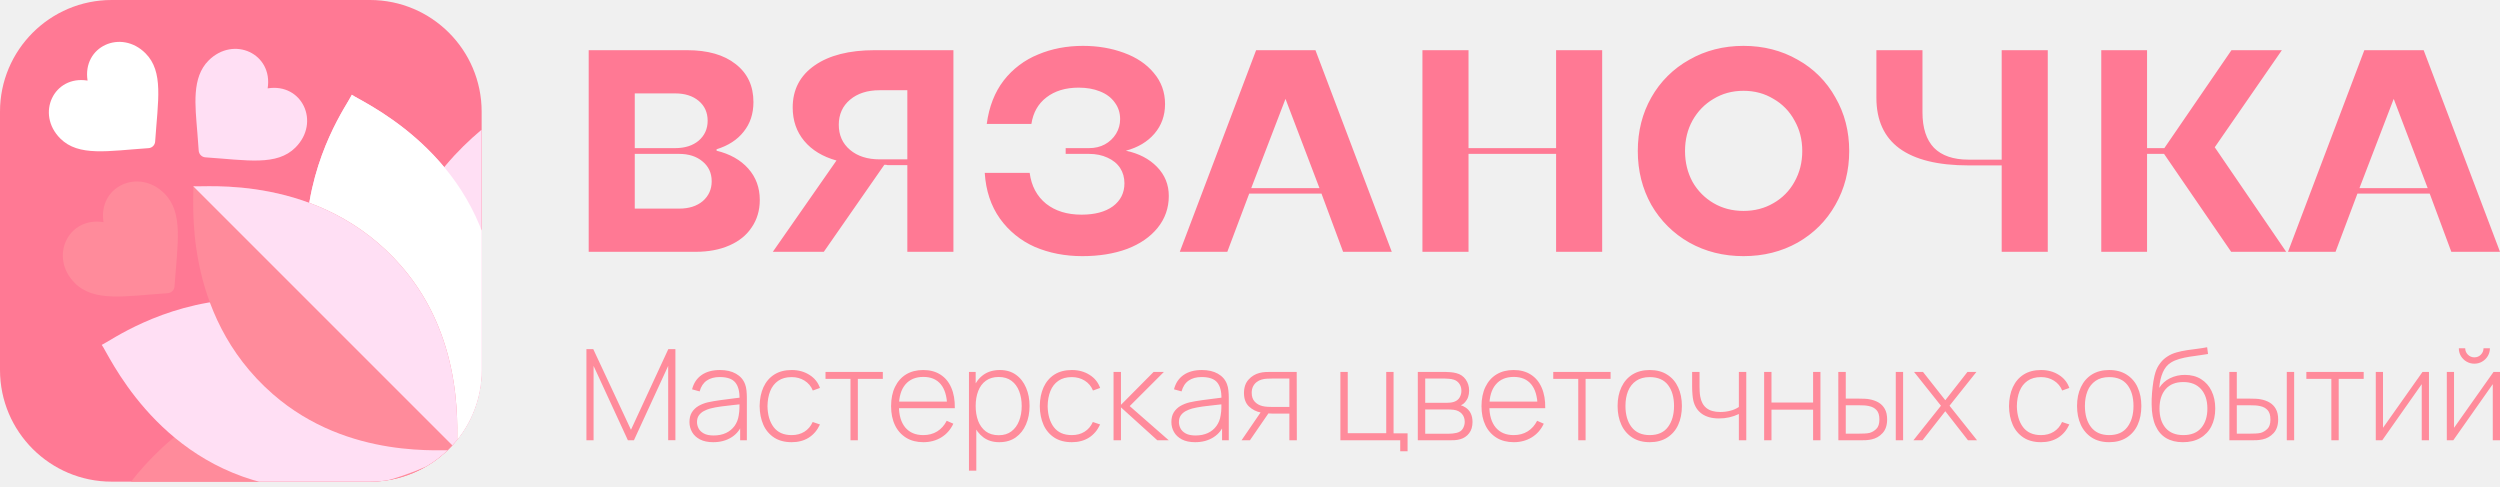
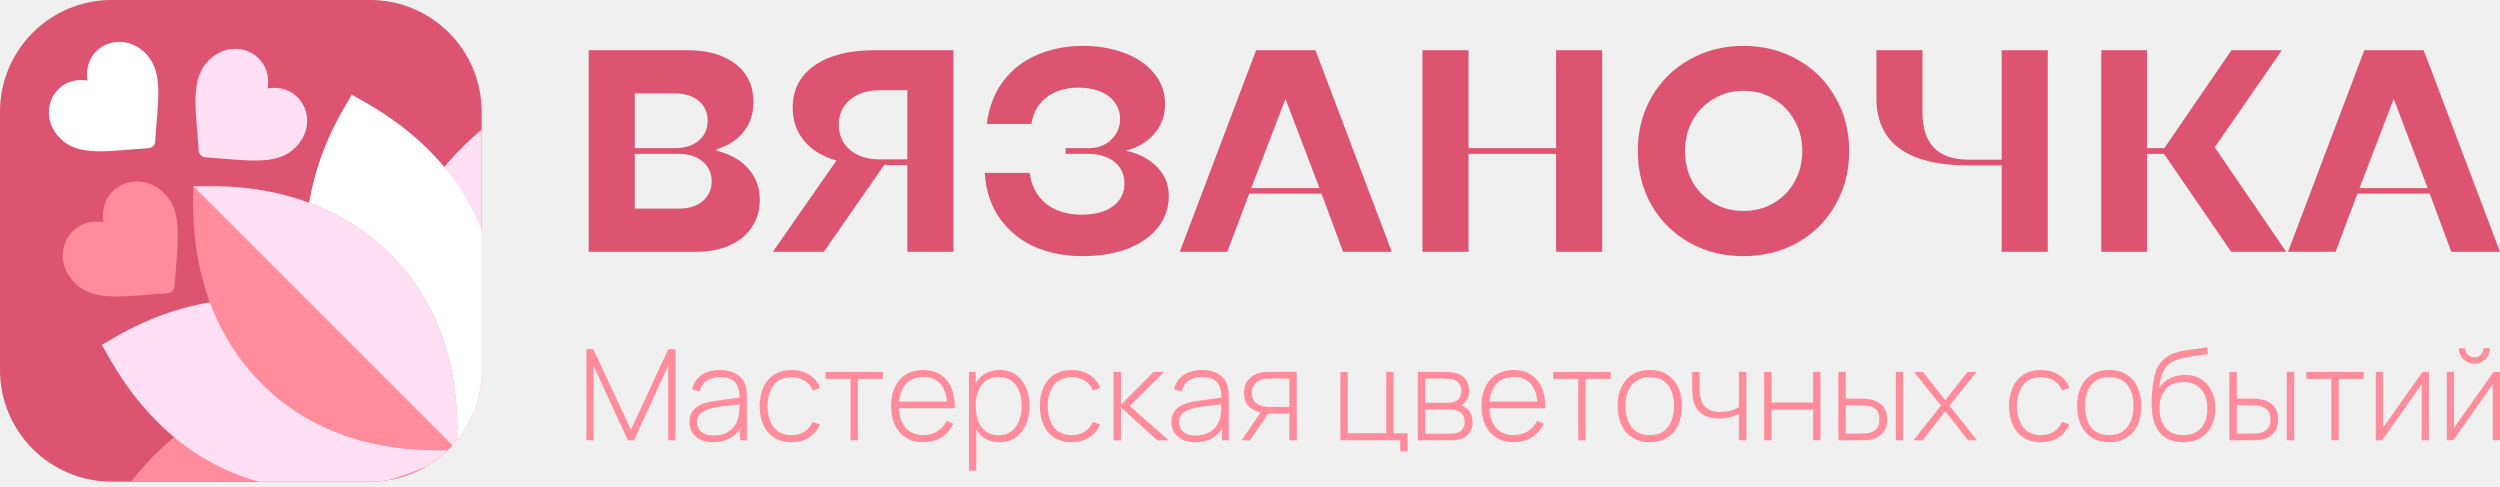
<svg xmlns="http://www.w3.org/2000/svg" width="324" height="63" fill="none">
  <g clip-path="url(#a)">
-     <rect width="62.422" height="62.422" fill="#FF7994" rx="14.475" />
+     <rect width="62.422" height="62.422" fill="#DD5470" rx="14.475" />
    <path fill="#FF8B9B" d="M69.787 11.885c.428 1.163 9.747 13.367 4.372 28.696-2.488 7.097-7.675 13.458-14.894 17.78-4.237 7.075-10.529 12.352-17.78 14.893-15.346 5.382-27.551-3.951-28.695-4.372.56-.786 4.17-8.652 12.418-14.177L55.61 24.303c5.523-8.246 13.4-11.863 14.177-12.418Z" />
    <path fill="#FFDFF4" d="M69.787 11.885c.428 1.163 9.747 13.367 4.372 28.696-2.488 7.097-7.675 13.458-14.894 17.78L40.41 39.504l15.201-15.2c5.523-8.247 13.4-11.864 14.177-12.42Z" />
    <path fill="#FFDFF4" d="M63.805 34.67c2.596 13.129-4.383 23.29-4.535 23.695-.383.143-10.648 7.115-23.696 4.536-15.593-3.083-21.595-17.243-22.39-18.202 1.072-.494 7.587-5.257 17.28-5.898l9.242-9.242c.644-9.745 5.355-16.1 5.898-17.28.942.78 15.112 6.762 18.201 22.39Z" />
    <path fill="#fff" d="M63.805 34.67c2.596 13.129-4.383 23.29-4.535 23.695L35.085 34.18l4.62-4.62c.645-9.746 5.356-16.102 5.899-17.28.942.78 15.112 6.76 18.201 22.39Z" />
    <path fill="#FF8B9B" d="M25.04 24.136c.203 1.19-1.694 16.449 10.315 26.937 9.9 8.644 22.308 7.097 23.915 7.292-.196-1.612 1.353-14.012-7.292-23.915C41.486 22.438 26.237 24.34 25.04 24.136Z" />
    <path fill="#FFDFF4" d="M51.978 34.45c8.645 9.903 7.096 22.303 7.292 23.915L25.04 24.136c1.197.203 16.446-1.698 26.938 10.314Z" />
    <path fill="#FF8B9B" d="M22.622 37.104a.96.96 0 0 1-.898.895c-5.5.373-9.518 1.185-12.024-1.312-3.372-3.372-.876-8.644 3.714-7.893-.73-4.667 4.572-7.049 7.893-3.717 2.498 2.499 1.692 6.457 1.315 12.027Z" />
    <path fill="#fff" d="M20.107 18.349a.913.913 0 0 1-.854.851c-5.232.355-9.054 1.128-11.438-1.248-3.208-3.208-.834-8.223 3.533-7.508-.695-4.44 4.349-6.706 7.508-3.536 2.377 2.377 1.61 6.142 1.251 11.44Z" />
    <path fill="#FFDFF4" d="M38.292 19.116c-2.42 2.42-6.275 1.641-11.67 1.276a.937.937 0 0 1-.87-.87c-.059-.854-.123-1.667-.179-2.385l-.002-.003c-.275-3.456-.744-7.087 1.456-9.287 3.255-3.258 8.37-.892 7.661 3.607 4.458-.725 6.877 4.387 3.604 7.662Z" />
  </g>
-   <path fill="#FF7994" d="M76.294 32.636V6.505H89.06c2.663 0 4.754.597 6.272 1.792 1.543 1.194 2.314 2.837 2.314 4.927 0 1.518-.423 2.8-1.269 3.845-.821 1.046-1.99 1.805-3.509 2.277v.187c1.742.423 3.11 1.195 4.106 2.314.996 1.12 1.494 2.477 1.494 4.07 0 1.343-.349 2.525-1.046 3.546-.672 1.02-1.642 1.804-2.911 2.352-1.245.547-2.7.82-4.368.82h-13.85Zm11.721-5.6c1.27 0 2.29-.323 3.061-.97.772-.672 1.158-1.53 1.158-2.576 0-1.07-.399-1.929-1.195-2.576-.772-.647-1.78-.97-3.024-.97h-5.749v7.092h5.75Zm-.522-7.839c1.269 0 2.29-.323 3.06-.97.772-.672 1.158-1.531 1.158-2.576 0-1.07-.386-1.929-1.157-2.576-.772-.647-1.792-.97-3.061-.97h-5.227v7.092h5.227ZM108.407 20.802c-1.792-.497-3.186-1.344-4.181-2.538-.995-1.195-1.493-2.638-1.493-4.33 0-2.315.946-4.132 2.837-5.45 1.891-1.32 4.492-1.98 7.802-1.98h10.191v26.132h-5.973V21.399h-2.576a.333.333 0 0 1-.149-.037h-.261l-7.84 11.274h-6.607l8.25-11.834Zm5.599-.149h3.584v-8.96h-3.584c-1.592 0-2.874.411-3.845 1.233-.97.82-1.455 1.903-1.455 3.247 0 1.344.485 2.427 1.455 3.248.971.821 2.253 1.232 3.845 1.232ZM140.277 33.196c-2.24 0-4.293-.398-6.16-1.195a11.006 11.006 0 0 1-4.517-3.658c-1.17-1.643-1.829-3.621-1.978-5.936h5.823c.224 1.693.933 3.024 2.128 3.995 1.195.945 2.725 1.418 4.592 1.418 1.717 0 3.073-.36 4.069-1.082.995-.747 1.493-1.742 1.493-2.987 0-.746-.187-1.406-.56-1.978-.374-.572-.921-1.02-1.643-1.344-.697-.324-1.493-.485-2.389-.485h-3.024v-.747h3.024c.772 0 1.456-.162 2.053-.485a3.889 3.889 0 0 0 1.456-1.381 3.585 3.585 0 0 0 .523-1.904c0-.822-.237-1.543-.71-2.165-.447-.623-1.082-1.095-1.903-1.419-.797-.323-1.718-.485-2.763-.485-1.692 0-3.086.423-4.181 1.269-1.07.821-1.717 1.966-1.941 3.434h-5.786c.299-2.24 1.033-4.118 2.202-5.636a10.735 10.735 0 0 1 4.443-3.36c1.767-.747 3.708-1.12 5.823-1.12 1.916 0 3.683.299 5.301.896 1.643.597 2.937 1.468 3.882 2.613.971 1.145 1.456 2.489 1.456 4.032 0 1.493-.46 2.774-1.381 3.845-.896 1.045-2.128 1.779-3.696 2.202 1.668.348 3.012 1.045 4.032 2.09 1.02 1.046 1.531 2.302 1.531 3.77 0 1.569-.486 2.95-1.456 4.145-.946 1.17-2.265 2.078-3.957 2.725-1.693.622-3.621.933-5.786.933ZM152.9 32.636l9.892-26.131h7.69l9.892 26.13h-6.308l-2.8-7.54h-9.37l-2.837 7.54H152.9Zm9.257-8.25h8.848L166.6 12.814l-4.443 11.572ZM184.348 32.636V6.505h5.973v12.692h11.348V6.505h5.973v26.13h-5.973V19.945h-11.348v12.692h-5.973ZM225.957 33.196c-2.588 0-4.927-.585-7.018-1.755a13.091 13.091 0 0 1-4.927-4.89c-1.17-2.09-1.755-4.417-1.755-6.98 0-2.564.585-4.878 1.755-6.944a12.744 12.744 0 0 1 4.927-4.89c2.091-1.195 4.43-1.792 7.018-1.792s4.928.597 7.018 1.792a12.479 12.479 0 0 1 4.89 4.89c1.195 2.066 1.792 4.38 1.792 6.943 0 2.564-.597 4.89-1.792 6.981-1.169 2.066-2.799 3.696-4.89 4.89-2.09 1.17-4.43 1.755-7.018 1.755Zm0-5.861c1.444 0 2.738-.336 3.883-1.008a7.094 7.094 0 0 0 2.725-2.762c.672-1.195 1.008-2.526 1.008-3.995 0-1.468-.336-2.787-1.008-3.957a7.027 7.027 0 0 0-2.725-2.8c-1.145-.696-2.439-1.045-3.883-1.045-1.443 0-2.737.349-3.882 1.046-1.145.672-2.053 1.605-2.725 2.8-.647 1.17-.971 2.488-.971 3.956 0 1.469.324 2.8.971 3.995a7.441 7.441 0 0 0 2.725 2.762c1.145.672 2.439 1.008 3.882 1.008ZM259.418 32.636v-11.2h-4.293c-3.957 0-6.943-.733-8.959-2.202-1.991-1.468-2.986-3.658-2.986-6.57v-6.16h5.973v8.064c0 2.016.497 3.546 1.493 4.592 1.02 1.02 2.513 1.53 4.479 1.53h4.293V6.505h5.973v26.13h-5.973ZM272.324 32.636V6.505h5.935v12.692h2.24l8.698-12.692h6.533l-8.698 12.58 9.258 13.55h-7.13l-8.698-12.691h-2.203v12.692h-5.935ZM296.525 32.636l9.893-26.131h7.69L324 32.635h-6.309l-2.8-7.54h-9.369l-2.837 7.54h-6.16Zm9.258-8.25h8.847l-4.405-11.572-4.442 11.572Z" />
+   <path fill="#DD5470" d="M76.294 32.636V6.505H89.06c2.663 0 4.754.597 6.272 1.792 1.543 1.194 2.314 2.837 2.314 4.927 0 1.518-.423 2.8-1.269 3.845-.821 1.046-1.99 1.805-3.509 2.277v.187c1.742.423 3.11 1.195 4.106 2.314.996 1.12 1.494 2.477 1.494 4.07 0 1.343-.349 2.525-1.046 3.546-.672 1.02-1.642 1.804-2.911 2.352-1.245.547-2.7.82-4.368.82h-13.85Zm11.721-5.6c1.27 0 2.29-.323 3.061-.97.772-.672 1.158-1.53 1.158-2.576 0-1.07-.399-1.929-1.195-2.576-.772-.647-1.78-.97-3.024-.97h-5.749v7.092h5.75Zm-.522-7.839c1.269 0 2.29-.323 3.06-.97.772-.672 1.158-1.531 1.158-2.576 0-1.07-.386-1.929-1.157-2.576-.772-.647-1.792-.97-3.061-.97h-5.227v7.092h5.227ZM108.407 20.802c-1.792-.497-3.186-1.344-4.181-2.538-.995-1.195-1.493-2.638-1.493-4.33 0-2.315.946-4.132 2.837-5.45 1.891-1.32 4.492-1.98 7.802-1.98h10.191v26.132h-5.973V21.399h-2.576a.333.333 0 0 1-.149-.037h-.261l-7.84 11.274h-6.607l8.25-11.834Zm5.599-.149h3.584v-8.96h-3.584c-1.592 0-2.874.411-3.845 1.233-.97.82-1.455 1.903-1.455 3.247 0 1.344.485 2.427 1.455 3.248.971.821 2.253 1.232 3.845 1.232ZM140.277 33.196c-2.24 0-4.293-.398-6.16-1.195a11.006 11.006 0 0 1-4.517-3.658c-1.17-1.643-1.829-3.621-1.978-5.936h5.823c.224 1.693.933 3.024 2.128 3.995 1.195.945 2.725 1.418 4.592 1.418 1.717 0 3.073-.36 4.069-1.082.995-.747 1.493-1.742 1.493-2.987 0-.746-.187-1.406-.56-1.978-.374-.572-.921-1.02-1.643-1.344-.697-.324-1.493-.485-2.389-.485h-3.024v-.747h3.024c.772 0 1.456-.162 2.053-.485a3.889 3.889 0 0 0 1.456-1.381 3.585 3.585 0 0 0 .523-1.904c0-.822-.237-1.543-.71-2.165-.447-.623-1.082-1.095-1.903-1.419-.797-.323-1.718-.485-2.763-.485-1.692 0-3.086.423-4.181 1.269-1.07.821-1.717 1.966-1.941 3.434h-5.786c.299-2.24 1.033-4.118 2.202-5.636a10.735 10.735 0 0 1 4.443-3.36c1.767-.747 3.708-1.12 5.823-1.12 1.916 0 3.683.299 5.301.896 1.643.597 2.937 1.468 3.882 2.613.971 1.145 1.456 2.489 1.456 4.032 0 1.493-.46 2.774-1.381 3.845-.896 1.045-2.128 1.779-3.696 2.202 1.668.348 3.012 1.045 4.032 2.09 1.02 1.046 1.531 2.302 1.531 3.77 0 1.569-.486 2.95-1.456 4.145-.946 1.17-2.265 2.078-3.957 2.725-1.693.622-3.621.933-5.786.933ZM152.9 32.636l9.892-26.131h7.69l9.892 26.13h-6.308l-2.8-7.54h-9.37l-2.837 7.54H152.9Zm9.257-8.25h8.848L166.6 12.814l-4.443 11.572ZM184.348 32.636V6.505h5.973v12.692h11.348V6.505h5.973v26.13h-5.973V19.945h-11.348v12.692h-5.973ZM225.957 33.196c-2.588 0-4.927-.585-7.018-1.755a13.091 13.091 0 0 1-4.927-4.89c-1.17-2.09-1.755-4.417-1.755-6.98 0-2.564.585-4.878 1.755-6.944a12.744 12.744 0 0 1 4.927-4.89c2.091-1.195 4.43-1.792 7.018-1.792s4.928.597 7.018 1.792a12.479 12.479 0 0 1 4.89 4.89c1.195 2.066 1.792 4.38 1.792 6.943 0 2.564-.597 4.89-1.792 6.981-1.169 2.066-2.799 3.696-4.89 4.89-2.09 1.17-4.43 1.755-7.018 1.755Zm0-5.861c1.444 0 2.738-.336 3.883-1.008a7.094 7.094 0 0 0 2.725-2.762c.672-1.195 1.008-2.526 1.008-3.995 0-1.468-.336-2.787-1.008-3.957a7.027 7.027 0 0 0-2.725-2.8c-1.145-.696-2.439-1.045-3.883-1.045-1.443 0-2.737.349-3.882 1.046-1.145.672-2.053 1.605-2.725 2.8-.647 1.17-.971 2.488-.971 3.956 0 1.469.324 2.8.971 3.995a7.441 7.441 0 0 0 2.725 2.762c1.145.672 2.439 1.008 3.882 1.008ZM259.418 32.636v-11.2h-4.293c-3.957 0-6.943-.733-8.959-2.202-1.991-1.468-2.986-3.658-2.986-6.57v-6.16h5.973v8.064c0 2.016.497 3.546 1.493 4.592 1.02 1.02 2.513 1.53 4.479 1.53h4.293V6.505h5.973v26.13h-5.973ZM272.324 32.636V6.505h5.935v12.692h2.24l8.698-12.692h6.533l-8.698 12.58 9.258 13.55h-7.13l-8.698-12.691h-2.203v12.692h-5.935ZM296.525 32.636l9.893-26.131h7.69L324 32.635h-6.309l-2.8-7.54h-9.369l-2.837 7.54h-6.16Zm9.258-8.25h8.847l-4.405-11.572-4.442 11.572Z" />
  <path fill="#FF8B9B" d="M76 57.062V45.245h.886L81.774 55.7l4.838-10.453h.92v11.8h-.936V47.42l-4.44 9.642h-.78l-4.448-9.642v9.642H76ZM92.435 57.308c-.69 0-1.264-.12-1.723-.361-.453-.241-.792-.558-1.019-.952-.226-.4-.34-.832-.34-1.296 0-.504.106-.925.315-1.264.216-.34.5-.613.854-.82a4.415 4.415 0 0 1 1.184-.468c.492-.11 1.022-.203 1.59-.28.57-.081 1.111-.152 1.625-.213.519-.06.941-.112 1.267-.156l-.348.206c.022-.958-.16-1.669-.547-2.134-.38-.47-1.054-.705-2.02-.705-.68 0-1.24.153-1.683.46-.436.3-.743.768-.92 1.402l-.977-.27c.205-.805.616-1.423 1.235-1.855.618-.432 1.41-.648 2.377-.648.823 0 1.513.158 2.071.476.564.317.956.763 1.177 1.337.094.235.157.512.19.829.033.312.05.626.05.944v5.522h-.87v-2.33l.323.081c-.27.799-.743 1.414-1.416 1.846-.674.433-1.472.649-2.395.649Zm.05-.87c.608 0 1.14-.107 1.599-.32a2.87 2.87 0 0 0 1.11-.91c.287-.395.47-.857.547-1.387a5.73 5.73 0 0 0 .091-.96c.006-.345.008-.6.008-.764l.414.263c-.359.044-.79.09-1.292.14-.497.049-1.005.109-1.524.18-.52.071-.989.161-1.409.27-.26.072-.522.176-.787.313-.26.13-.477.314-.654.55-.171.234-.257.533-.257.894 0 .268.066.536.199.804.138.268.364.49.68.664.314.175.74.263 1.275.263ZM102.598 57.308c-.895 0-1.649-.197-2.262-.591a3.811 3.811 0 0 1-1.4-1.65c-.315-.705-.478-1.517-.489-2.436.011-.936.177-1.753.497-2.454.326-.705.795-1.252 1.408-1.64.614-.389 1.365-.583 2.254-.583.867 0 1.629.208 2.286.623.663.41 1.122.977 1.376 1.699l-.928.336a2.642 2.642 0 0 0-1.069-1.28c-.486-.306-1.044-.46-1.673-.46-.707 0-1.29.162-1.748.485-.459.317-.801.758-1.028 1.32-.226.564-.345 1.215-.356 1.954.017 1.132.285 2.043.804 2.732.524.684 1.3 1.026 2.328 1.026.635 0 1.184-.145 1.648-.435.47-.29.829-.711 1.077-1.264l.945.32c-.348.75-.834 1.321-1.458 1.715-.625.389-1.362.583-2.212.583ZM110.224 57.062v-7.96h-3.239V48.2h7.431v.903h-3.239v7.959h-.953ZM119.669 57.308c-.856 0-1.596-.189-2.22-.566a3.837 3.837 0 0 1-1.45-1.617c-.343-.7-.514-1.526-.514-2.478 0-.968.169-1.802.506-2.502.342-.706.823-1.248 1.441-1.625.624-.377 1.364-.566 2.22-.566.867 0 1.608.197 2.221.59.618.389 1.088.952 1.408 1.69.326.74.48 1.628.464 2.667h-.994v-.328c-.028-1.214-.304-2.139-.829-2.773-.524-.634-1.276-.952-2.253-.952-1.011 0-1.792.331-2.345.993-.546.656-.82 1.586-.82 2.79 0 1.192.274 2.117.82 2.773.553.656 1.329.985 2.328.985.691 0 1.293-.159 1.806-.476.519-.323.931-.782 1.235-1.379l.861.378c-.359.766-.878 1.356-1.557 1.772-.679.416-1.455.624-2.328.624ZM116.14 52.9v-.853h7.066v.853h-7.066ZM129.496 57.308c-.806 0-1.488-.208-2.046-.624-.558-.416-.983-.976-1.276-1.682-.293-.706-.439-1.502-.439-2.388 0-.891.146-1.687.439-2.387.293-.706.726-1.261 1.301-1.666.574-.405 1.278-.607 2.112-.607.812 0 1.505.205 2.079.615.575.41 1.011.968 1.309 1.674.304.706.456 1.496.456 2.371 0 .887-.155 1.685-.464 2.396-.304.706-.748 1.267-1.334 1.682-.58.41-1.292.616-2.137.616ZM125.577 61V48.2h.87v6.827h.083V61h-.953Zm3.861-4.595c.657 0 1.204-.167 1.64-.5.442-.334.774-.785.994-1.354.227-.575.34-1.22.34-1.937 0-.71-.11-1.348-.331-1.911-.216-.57-.544-1.018-.986-1.346-.436-.334-.994-.5-1.674-.5-.657 0-1.206.16-1.648.483-.442.318-.773.76-.994 1.33-.221.569-.332 1.217-.332 1.944 0 .722.108 1.37.323 1.945.221.569.553 1.02.995 1.354.447.328 1.005.492 1.673.492ZM138.907 57.308c-.895 0-1.649-.197-2.262-.591a3.809 3.809 0 0 1-1.4-1.65c-.315-.705-.478-1.517-.489-2.436.011-.936.177-1.753.497-2.454.326-.705.796-1.252 1.409-1.64.613-.389 1.364-.583 2.253-.583.867 0 1.629.208 2.287.623.662.41 1.121.977 1.375 1.699l-.928.336a2.636 2.636 0 0 0-1.069-1.28c-.486-.306-1.044-.46-1.673-.46-.707 0-1.29.162-1.748.485-.459.317-.801.758-1.027 1.32-.227.564-.346 1.215-.357 1.954.017 1.132.285 2.043.804 2.732.525.684 1.301 1.026 2.328 1.026.635 0 1.185-.145 1.648-.435.47-.29.829-.711 1.077-1.264l.945.32c-.348.75-.834 1.321-1.458 1.715-.624.389-1.362.583-2.212.583ZM144.315 57.062V48.2h.961v4.267l4.233-4.267h1.334l-4.432 4.43 5.061 4.431h-1.483l-4.713-4.266v4.267h-.961ZM154.893 57.308c-.691 0-1.265-.12-1.724-.361-.453-.241-.792-.558-1.019-.952a2.588 2.588 0 0 1-.339-1.296c0-.504.105-.925.315-1.264a2.48 2.48 0 0 1 .853-.82 4.42 4.42 0 0 1 1.184-.468c.492-.11 1.022-.203 1.591-.28.569-.081 1.11-.152 1.624-.213.519-.06.942-.112 1.267-.156l-.348.206c.023-.958-.16-1.669-.546-2.134-.381-.47-1.055-.705-2.022-.705-.679 0-1.24.153-1.681.46-.437.3-.743.768-.92 1.402l-.978-.27c.205-.805.616-1.423 1.235-1.855.618-.432 1.411-.648 2.377-.648.823 0 1.514.158 2.072.476.563.317.955.763 1.176 1.337a3.1 3.1 0 0 1 .19.829c.034.312.05.626.05.944v5.522h-.87v-2.33l.323.081c-.27.799-.742 1.414-1.416 1.846-.674.433-1.472.649-2.394.649Zm.049-.87c.608 0 1.141-.107 1.599-.32a2.861 2.861 0 0 0 1.11-.91c.287-.395.47-.857.547-1.387a5.7 5.7 0 0 0 .091-.96c.006-.345.008-.6.008-.764l.415.263c-.359.044-.79.09-1.293.14-.497.049-1.005.109-1.524.18-.519.071-.989.161-1.408.27a4.04 4.04 0 0 0-.787.313c-.26.13-.478.314-.655.55-.171.234-.257.533-.257.894 0 .268.067.536.199.804.138.268.365.49.679.664.315.175.741.263 1.276.263ZM167.101 57.062v-3.463h-2.262a8.25 8.25 0 0 1-.737-.033 10.42 10.42 0 0 1-.671-.098 3.07 3.07 0 0 1-1.566-.788c-.431-.416-.646-.998-.646-1.748 0-.722.199-1.302.597-1.74a2.846 2.846 0 0 1 1.416-.86c.26-.066.519-.105.779-.116.265-.01.497-.016.696-.016h3.347l.016 8.861h-.969Zm-6.197 0 2.618-3.832h1.102l-2.635 3.832h-1.085Zm3.927-4.325h2.27v-3.675h-2.27c-.149 0-.356.005-.621.016a2.858 2.858 0 0 0-.738.123 1.832 1.832 0 0 0-.58.295 1.6 1.6 0 0 0-.48.558c-.127.236-.191.523-.191.862 0 .476.13.856.39 1.14.259.28.588.468.986.567.226.054.447.087.662.098.221.011.412.016.572.016ZM181.469 58.481v-1.42h-7.754V48.2h.952v7.943h4.988V48.2h.952v7.959h1.815v2.322h-.953ZM183.747 57.062V48.2h3.554c.154 0 .367.01.638.033.276.016.538.057.787.123.524.131.933.405 1.226.82.298.416.447.9.447 1.453 0 .295-.044.569-.132.82-.083.246-.21.465-.381.657a1.674 1.674 0 0 1-.266.254 1.814 1.814 0 0 1-.29.172c.166.033.354.118.564.255.32.197.558.456.712.78.155.322.232.694.232 1.115 0 .607-.149 1.1-.447 1.477a2.139 2.139 0 0 1-1.143.763 3.37 3.37 0 0 1-.721.123c-.254.011-.486.017-.696.017h-4.084Zm.961-.854h3.098c.116 0 .268-.008.456-.024.188-.022.353-.05.497-.082.375-.088.646-.266.812-.534a1.67 1.67 0 0 0 .257-.902c0-.432-.13-.785-.39-1.059-.259-.279-.613-.446-1.06-.5a2.395 2.395 0 0 0-.406-.033 10.01 10.01 0 0 0-.39-.008h-2.874v3.142Zm0-4.004h2.783c.133 0 .29-.008.473-.025a2.37 2.37 0 0 0 .488-.106c.321-.11.558-.296.713-.558.154-.268.232-.555.232-.862 0-.344-.083-.642-.249-.894a1.357 1.357 0 0 0-.721-.55 2.635 2.635 0 0 0-.695-.123 9.092 9.092 0 0 0-.448-.024h-2.576v3.142ZM196.187 57.308c-.856 0-1.596-.189-2.22-.566a3.837 3.837 0 0 1-1.45-1.617c-.342-.7-.514-1.526-.514-2.478 0-.968.169-1.802.506-2.502.342-.706.823-1.248 1.441-1.625.624-.377 1.364-.566 2.22-.566.868 0 1.608.197 2.221.59.618.389 1.088.952 1.408 1.69.326.74.481 1.628.464 2.667h-.994v-.328c-.028-1.214-.304-2.139-.829-2.773-.524-.634-1.275-.952-2.253-.952-1.011 0-1.792.331-2.344.993-.547.656-.821 1.586-.821 2.79 0 1.192.274 2.117.821 2.773.552.656 1.328.985 2.327.985.691 0 1.293-.159 1.806-.476.52-.323.931-.782 1.235-1.379l.861.378c-.359.766-.878 1.356-1.557 1.772-.679.416-1.455.624-2.328.624Zm-3.529-4.407v-.853h7.066v.853h-7.066ZM204.541 57.062v-7.96h-3.24V48.2h7.432v.903h-3.24v7.959h-.952ZM213.807 57.308c-.889 0-1.643-.2-2.261-.6a3.836 3.836 0 0 1-1.417-1.657c-.326-.705-.489-1.518-.489-2.437 0-.924.166-1.736.497-2.437.332-.705.807-1.252 1.425-1.64.624-.389 1.373-.583 2.245-.583.89 0 1.643.2 2.262.599.624.394 1.096.94 1.417 1.64.325.701.488 1.508.488 2.421 0 .936-.163 1.756-.488 2.462a3.776 3.776 0 0 1-1.425 1.64c-.624.395-1.376.592-2.254.592Zm0-.92c1.055 0 1.842-.35 2.361-1.05.525-.7.787-1.608.787-2.724 0-1.137-.262-2.045-.787-2.724-.524-.678-1.311-1.017-2.361-1.017-.712 0-1.3.161-1.764.484-.464.317-.812.758-1.044 1.32-.227.559-.34 1.204-.34 1.937 0 1.138.265 2.052.796 2.74.535.69 1.32 1.035 2.352 1.035ZM225.356 57.062v-3.406a5.862 5.862 0 0 1-2.576.574c-.901 0-1.635-.196-2.204-.59-.569-.4-.942-.97-1.119-1.715a5.939 5.939 0 0 1-.107-.722 11.963 11.963 0 0 1-.05-1.116V48.2h.961v1.887c0 .203.006.419.017.648.011.23.036.449.074.657.111.65.378 1.148.804 1.493.431.34 1.03.509 1.798.509.458 0 .9-.058 1.325-.172a3.477 3.477 0 0 0 1.077-.476V48.2h.961v8.861h-.961ZM228.632 57.062V48.2h.952v3.971h5.394V48.2h.952v8.861h-.952v-3.97h-5.394v3.97h-.952ZM238.251 57.062l-.008-8.862h.969v3.463h1.732c.265 0 .511.005.737.016.232.01.445.035.638.074.42.076.798.213 1.135.41.342.197.613.473.812.829.204.355.306.812.306 1.37 0 .75-.196 1.337-.588 1.764-.392.427-.867.7-1.425.82-.232.05-.472.083-.721.1-.243.01-.494.016-.753.016h-2.834Zm.961-.862h1.748c.205 0 .437-.006.696-.016.26-.011.486-.041.68-.09a2.03 2.03 0 0 0 .845-.518c.259-.251.389-.656.389-1.214 0-.547-.124-.952-.373-1.214-.243-.268-.574-.443-.994-.525a3.46 3.46 0 0 0-.613-.082c-.215-.011-.425-.017-.63-.017h-1.748V56.2Zm6.479.861V48.2h.952v8.861h-.952ZM247.977 57.062l3.57-4.48-3.488-4.382h1.16l2.892 3.668 2.874-3.668h1.16l-3.488 4.381 3.571 4.48h-1.176l-2.941-3.766-2.958 3.767h-1.176ZM264.517 57.308c-.895 0-1.649-.197-2.262-.591a3.815 3.815 0 0 1-1.4-1.65c-.315-.705-.478-1.517-.489-2.436.011-.936.177-1.753.498-2.454.325-.705.795-1.252 1.408-1.64.613-.389 1.364-.583 2.253-.583.867 0 1.63.208 2.287.623.663.41 1.121.977 1.375 1.699l-.928.336a2.636 2.636 0 0 0-1.069-1.28c-.486-.306-1.043-.46-1.673-.46-.707 0-1.29.162-1.748.485-.458.317-.801.758-1.027 1.32-.227.564-.346 1.215-.357 1.954.017 1.132.285 2.043.804 2.732.525.684 1.301 1.026 2.328 1.026.635 0 1.185-.145 1.649-.435.469-.29.828-.711 1.077-1.264l.944.32c-.348.75-.834 1.321-1.458 1.715-.624.389-1.362.583-2.212.583ZM273.352 57.308c-.889 0-1.643-.2-2.262-.6a3.84 3.84 0 0 1-1.416-1.657c-.326-.705-.489-1.518-.489-2.437 0-.924.166-1.736.497-2.437.331-.705.806-1.252 1.425-1.64.624-.389 1.372-.583 2.245-.583.889 0 1.643.2 2.262.599a3.72 3.72 0 0 1 1.416 1.64c.326.701.489 1.508.489 2.421 0 .936-.163 1.756-.489 2.462a3.776 3.776 0 0 1-1.425 1.64c-.624.395-1.375.592-2.253.592Zm0-.92c1.055 0 1.842-.35 2.361-1.05.525-.7.787-1.608.787-2.724 0-1.137-.262-2.045-.787-2.724-.525-.678-1.312-1.017-2.361-1.017-.712 0-1.301.161-1.765.484a2.877 2.877 0 0 0-1.043 1.32c-.227.559-.34 1.204-.34 1.937 0 1.138.265 2.052.795 2.74.536.69 1.32 1.035 2.353 1.035ZM282.888 57.308c-.834 0-1.55-.175-2.146-.525-.597-.35-1.058-.884-1.384-1.6-.326-.722-.494-1.639-.505-2.75-.011-.464.006-.967.05-1.509.044-.541.105-1.053.182-1.534.083-.482.171-.864.265-1.149.133-.416.331-.801.597-1.157.27-.36.588-.656.952-.886a4.176 4.176 0 0 1 1.152-.517c.436-.126.892-.224 1.367-.295.475-.077.939-.14 1.392-.19.452-.054.864-.12 1.234-.196l.116.878c-.298.055-.657.11-1.077.164-.42.05-.859.112-1.317.189-.459.07-.898.167-1.318.287-.419.12-.778.273-1.077.46-.463.278-.82.705-1.068 1.28-.249.574-.403 1.244-.464 2.01a3.39 3.39 0 0 1 1.392-1.248 4.304 4.304 0 0 1 1.938-.434c.807 0 1.502.183 2.088.55a3.585 3.585 0 0 1 1.359 1.534c.32.65.48 1.411.48 2.28 0 .881-.168 1.65-.505 2.306a3.642 3.642 0 0 1-1.45 1.518c-.63.361-1.381.54-2.253.534Zm.082-.92c1.017 0 1.787-.311 2.312-.935.53-.629.795-1.463.795-2.502 0-1.067-.273-1.907-.82-2.52-.547-.612-1.315-.918-2.303-.918-.989 0-1.751.306-2.287.919-.53.612-.795 1.452-.795 2.519 0 1.061.265 1.9.795 2.519.53.612 1.298.919 2.303.919ZM288.929 57.062l-.008-8.862h.969v3.463h1.731c.266 0 .511.005.738.016.232.01.444.035.638.074.419.076.798.213 1.135.41.342.197.613.473.812.829.204.355.306.812.306 1.37 0 .75-.196 1.337-.588 1.764-.392.427-.867.7-1.425.82-.232.05-.472.083-.721.1-.243.01-.494.016-.754.016h-2.833Zm.961-.862h1.748c.204 0 .436-.006.696-.016.259-.011.486-.041.679-.09.31-.094.591-.266.845-.518.26-.251.39-.656.39-1.214 0-.547-.125-.952-.373-1.214-.243-.268-.575-.443-.994-.525a3.46 3.46 0 0 0-.613-.082c-.216-.011-.426-.017-.63-.017h-1.748V56.2Zm6.478.861V48.2h.953v8.861h-.953ZM302.142 57.062v-7.96h-3.239V48.2h7.431v.903h-3.239v7.959h-.953ZM314.793 48.2v8.861h-.936v-7.277l-5.12 7.278h-.836V48.2h.936v7.245l5.12-7.245h.836ZM320.678 47.133c-.37 0-.71-.09-1.019-.27a2.08 2.08 0 0 1-.729-.722 1.937 1.937 0 0 1-.265-1.002h.828c0 .318.116.594.348.83.238.229.517.344.837.344.331 0 .61-.115.837-.345.232-.235.348-.511.348-.829h.828c0 .367-.091.7-.273 1.002a2 2 0 0 1-.729.722c-.304.18-.641.27-1.011.27ZM324 48.2v8.861h-.936v-7.277l-5.12 7.278h-.837V48.2h.936v7.245l5.12-7.245H324Z" />
  <defs>
    <clipPath id="a">
      <rect width="62.422" height="62.422" fill="#fff" rx="14.475" />
    </clipPath>
  </defs>
</svg>
